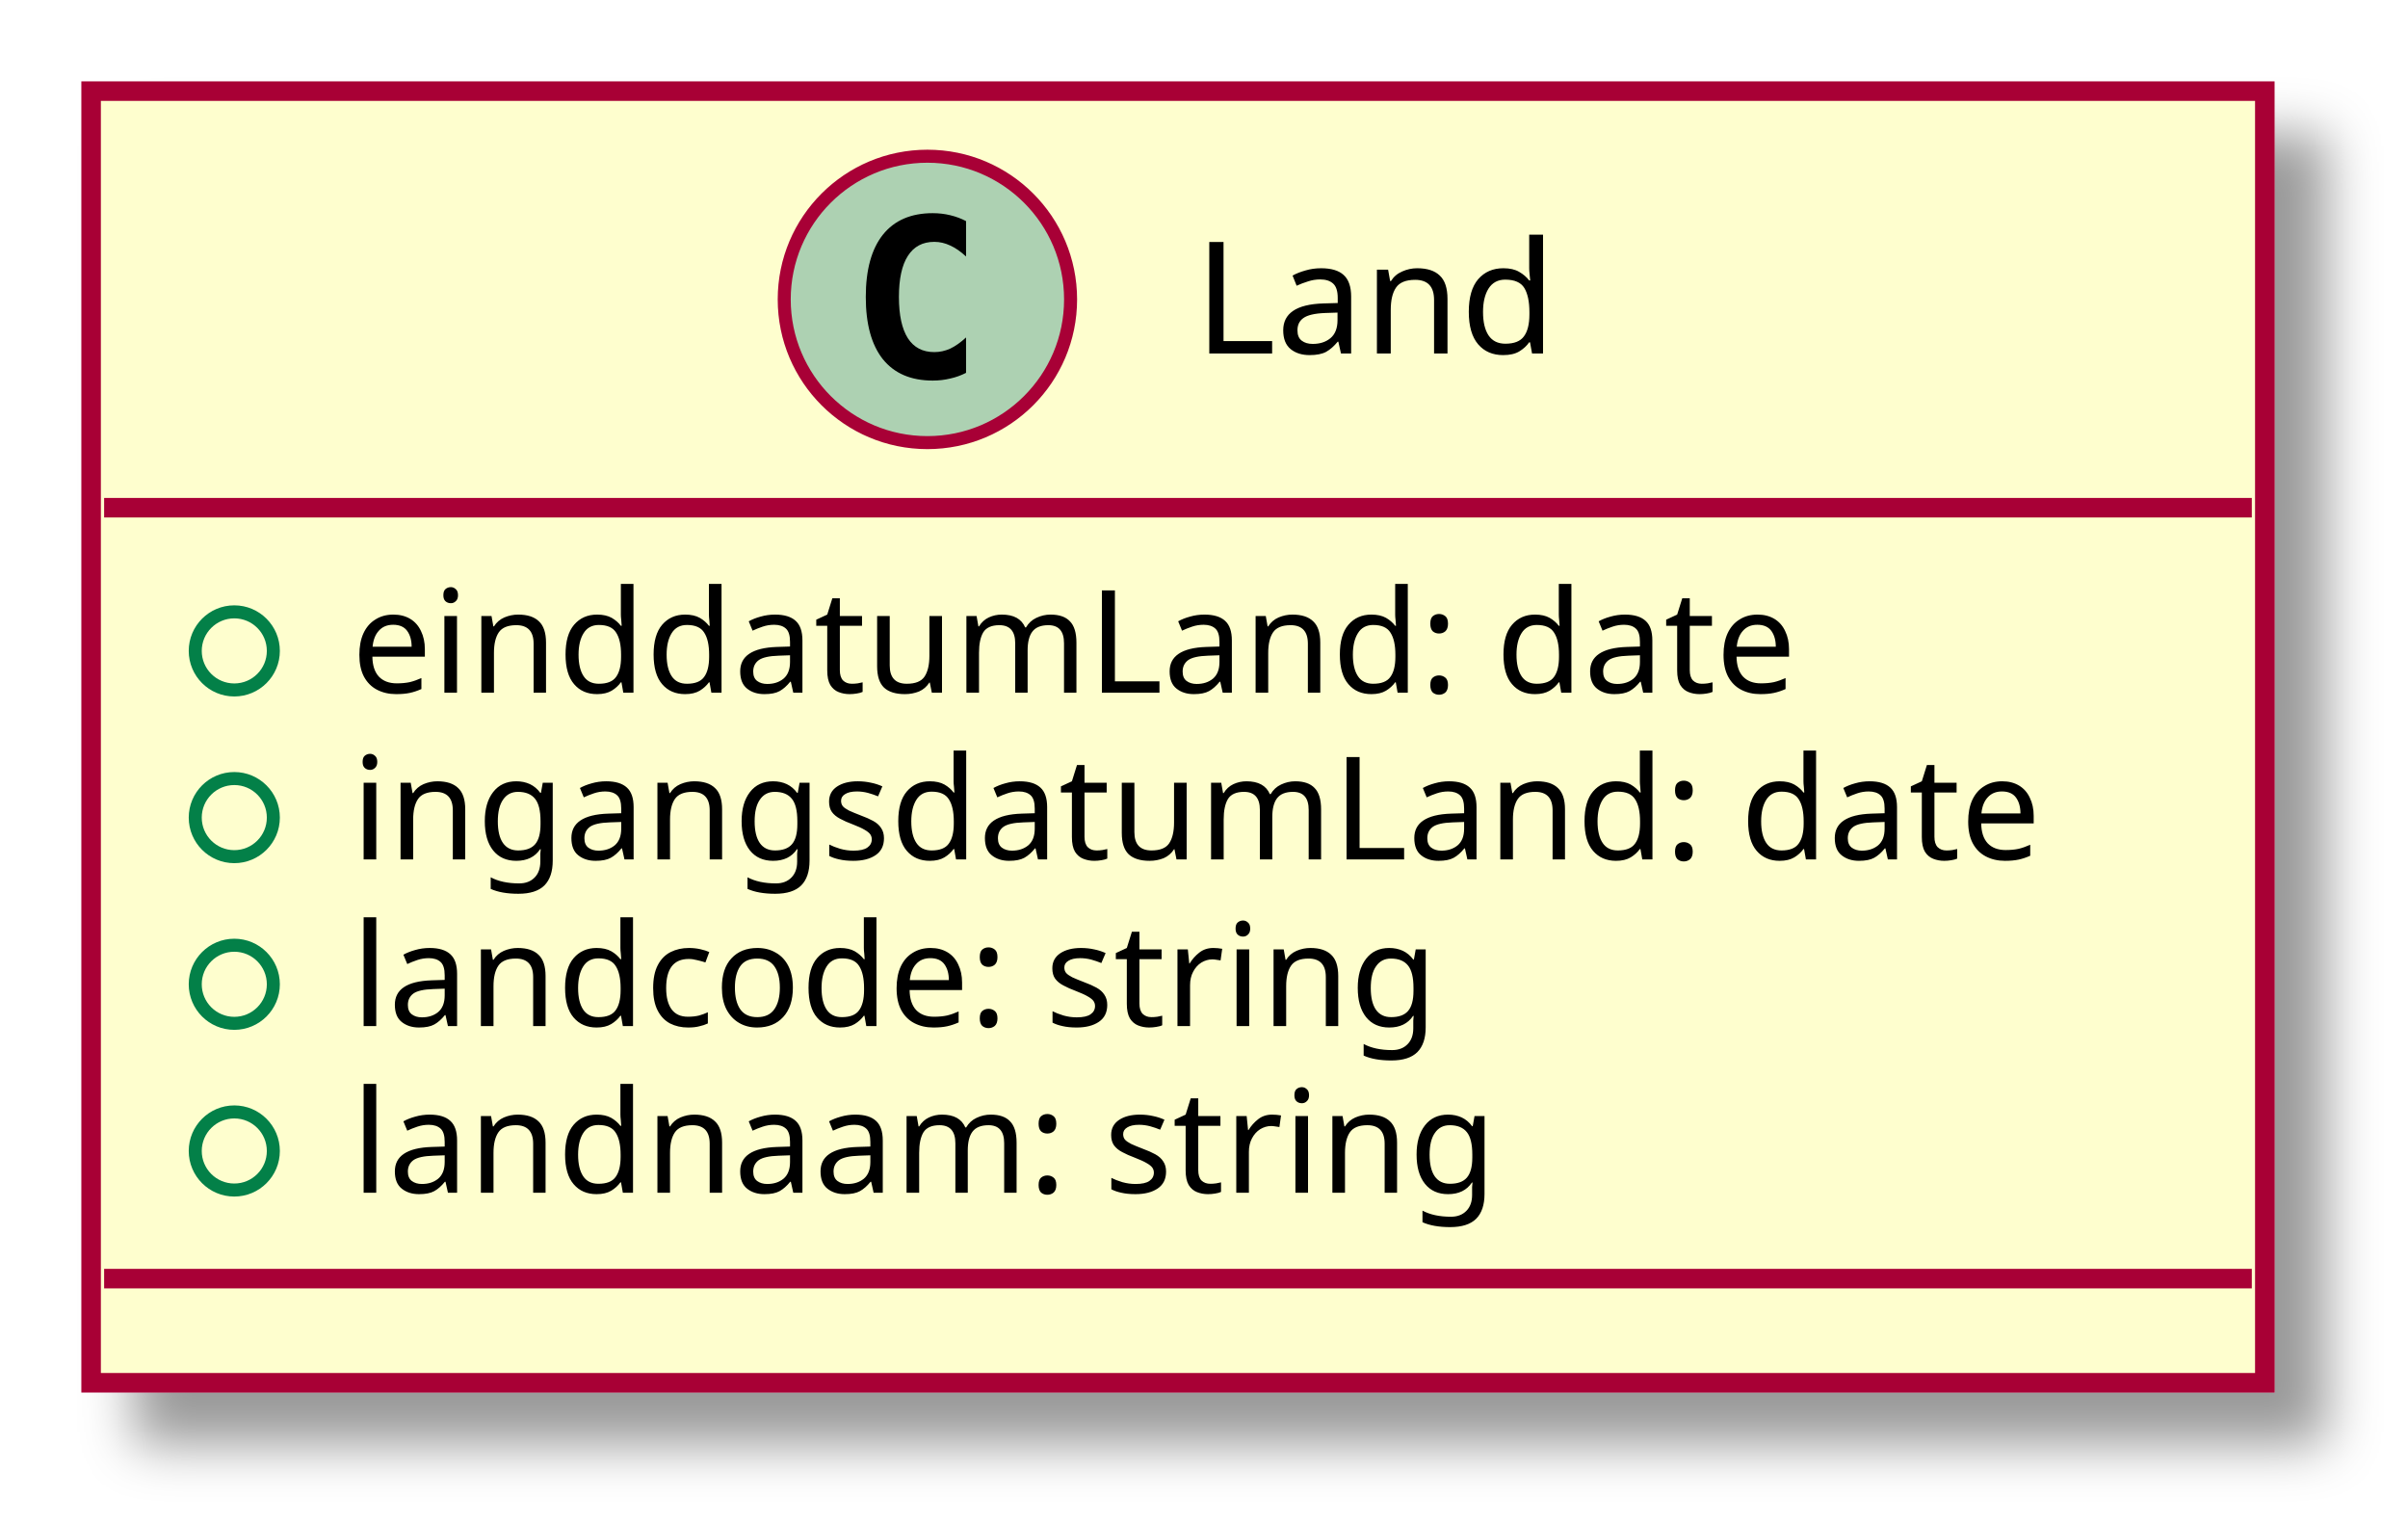
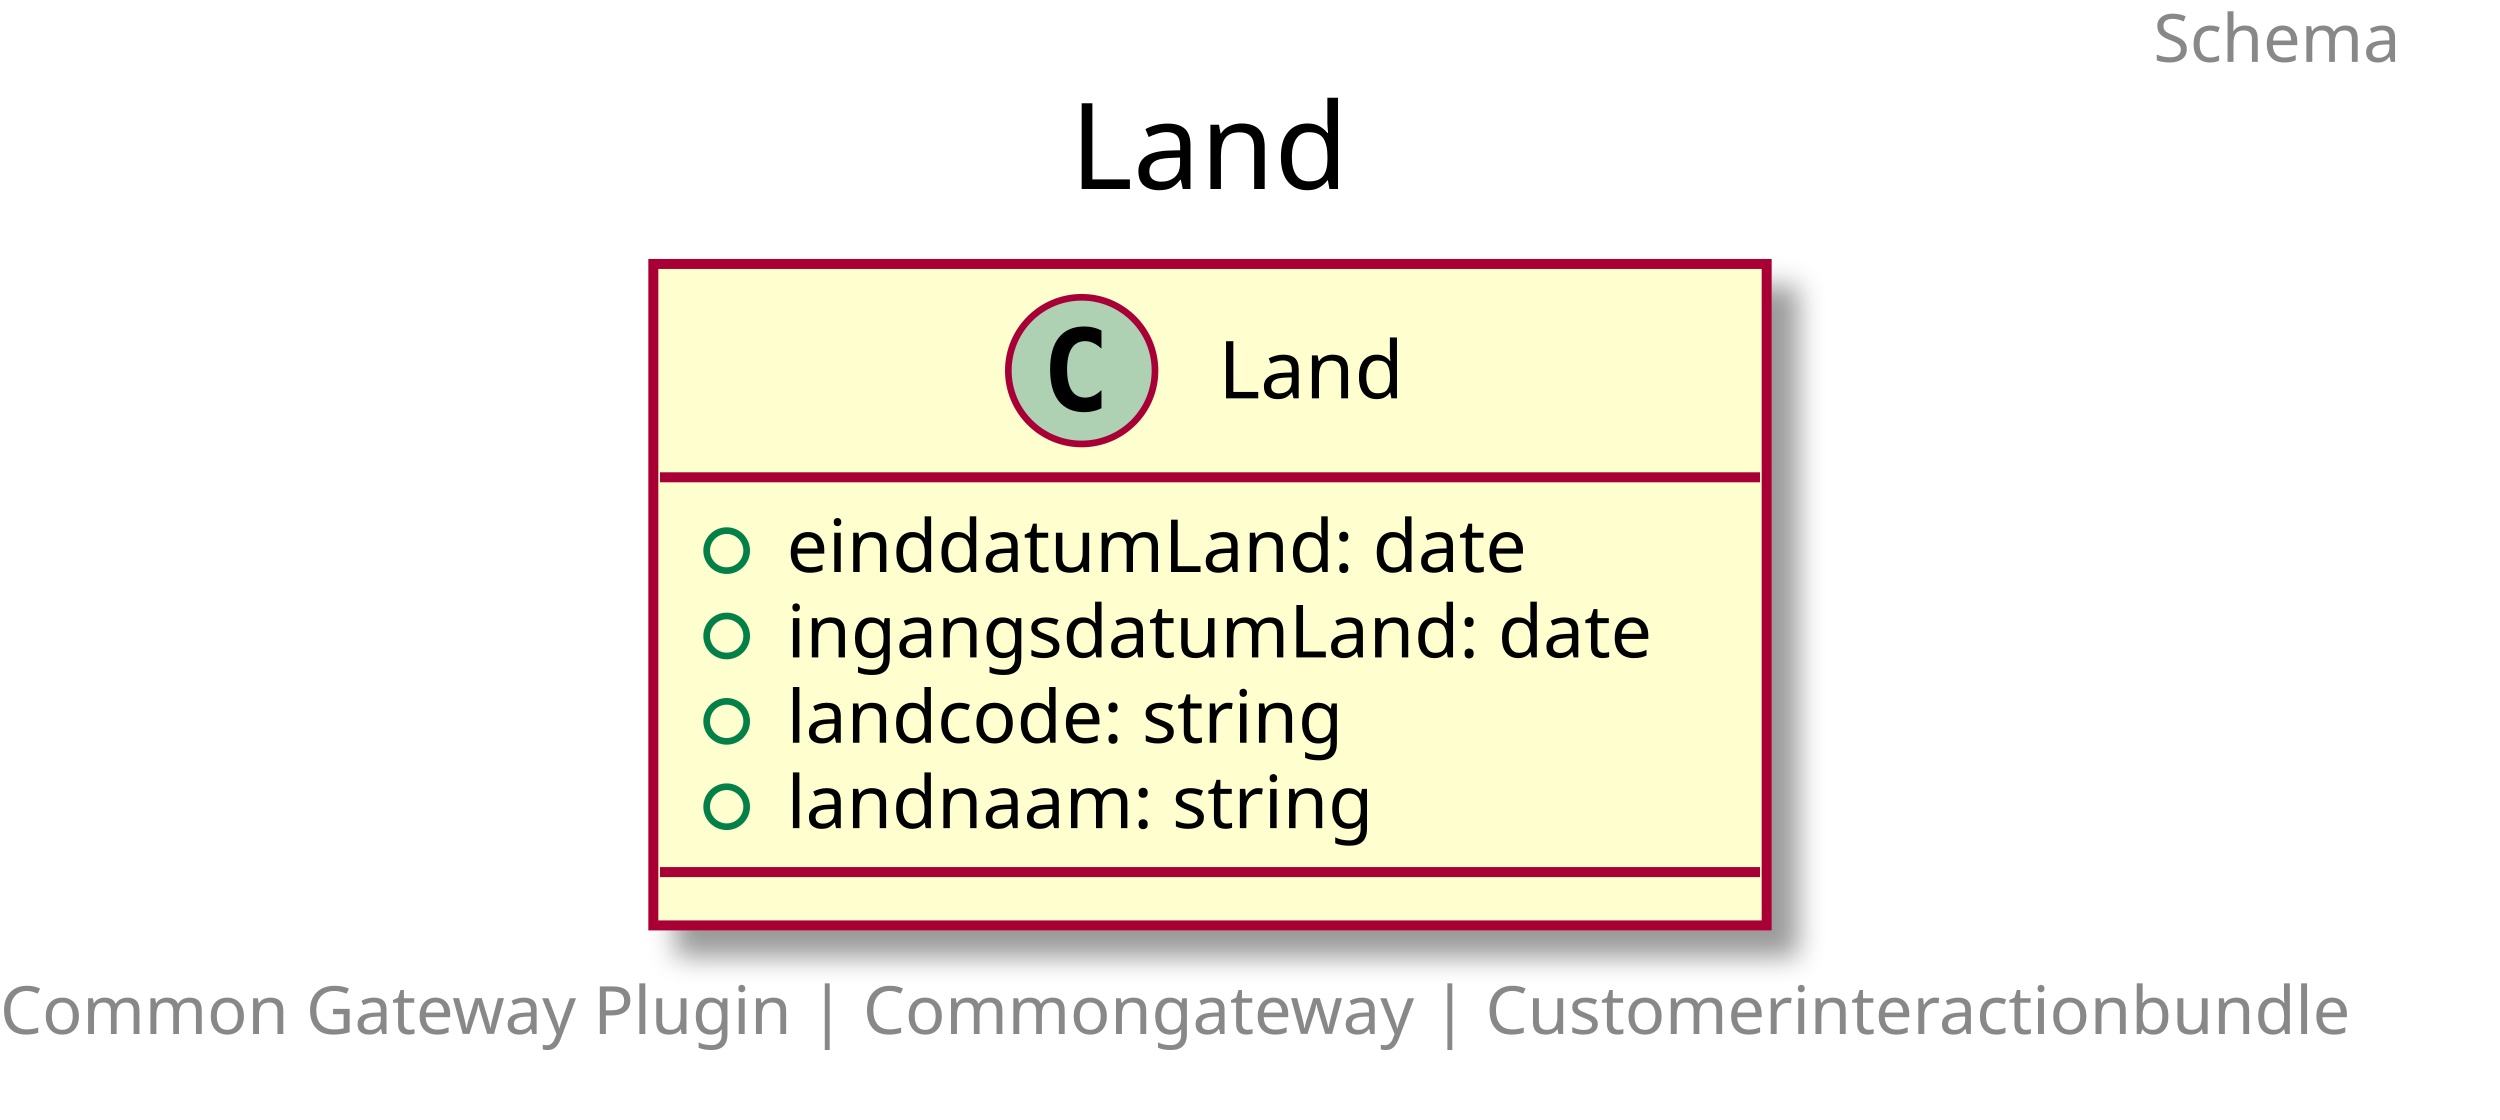
- <svg xmlns="http://www.w3.org/2000/svg" contentScriptType="application/ecmascript" contentStyleType="text/css" height="117px" preserveAspectRatio="none" style="width:185px;height:117px;" version="1.1" viewBox="0 0 185 117" width="185px" zoomAndPan="magnify">
+ <svg xmlns="http://www.w3.org/2000/svg" contentScriptType="application/ecmascript" contentStyleType="text/css" height="168px" preserveAspectRatio="none" style="width:375px;height:168px;" version="1.1" viewBox="0 0 375 168" width="375px" zoomAndPan="magnify">
  <defs>
-     <filter height="300%" id="f1sqdoap9sb2dg" width="300%" x="-1" y="-1">
+     <filter height="300%" id="fox1fkndbg3dj" width="300%" x="-1" y="-1">
      <feGaussianBlur result="blurOut" stdDeviation="2.0" />
      <feColorMatrix in="blurOut" result="blurOut2" type="matrix" values="0 0 0 0 0 0 0 0 0 0 0 0 0 0 0 0 0 0 .4 0" />
      <feOffset dx="4.0" dy="4.0" in="blurOut2" result="blurOut3" />
      <feBlend in="SourceGraphic" in2="blurOut3" mode="normal" />
    </filter>
  </defs>
  <g>
-     <rect fill="#FEFECE" filter="url(#f1sqdoap9sb2dg)" height="99.219" id="Land" style="stroke: #A80036; stroke-width: 1.5;" width="167" x="7" y="7" />
-     <ellipse cx="71.25" cy="23" fill="#ADD1B2" rx="11" ry="11" style="stroke: #A80036; stroke-width: 1.0;" />
-     <path d="M74.219,28.641 Q73.641,28.938 73,29.078 Q72.359,29.234 71.656,29.234 Q69.156,29.234 67.828,27.594 Q66.516,25.938 66.516,22.812 Q66.516,19.688 67.828,18.031 Q69.156,16.375 71.656,16.375 Q72.359,16.375 73,16.531 Q73.656,16.688 74.219,16.984 L74.219,19.703 Q73.594,19.125 73,18.859 Q72.406,18.578 71.781,18.578 Q70.438,18.578 69.75,19.656 Q69.062,20.719 69.062,22.812 Q69.062,24.906 69.75,25.984 Q70.438,27.047 71.781,27.047 Q72.406,27.047 73,26.781 Q73.594,26.5 74.219,25.922 L74.219,28.641 Z " />
-     <text fill="#000000" font-family="sans-serif" font-size="12" lengthAdjust="spacingAndGlyphs" textLength="30" x="91.75" y="27.154">Land</text>
-     <line style="stroke: #A80036; stroke-width: 1.5;" x1="8" x2="173" y1="39" y2="39" />
-     <ellipse cx="18" cy="50" fill="none" rx="3" ry="3" style="stroke: #038048; stroke-width: 1.0;" />
-     <text fill="#000000" font-family="sans-serif" font-size="11" lengthAdjust="spacingAndGlyphs" textLength="120" x="27" y="53.21">einddatumLand: date</text>
-     <ellipse cx="18" cy="62.805" fill="none" rx="3" ry="3" style="stroke: #038048; stroke-width: 1.0;" />
-     <text fill="#000000" font-family="sans-serif" font-size="11" lengthAdjust="spacingAndGlyphs" textLength="141" x="27" y="66.015">ingangsdatumLand: date</text>
-     <ellipse cx="18" cy="75.609" fill="none" rx="3" ry="3" style="stroke: #038048; stroke-width: 1.0;" />
-     <text fill="#000000" font-family="sans-serif" font-size="11" lengthAdjust="spacingAndGlyphs" textLength="92" x="27" y="78.82">landcode: string</text>
-     <ellipse cx="18" cy="88.414" fill="none" rx="3" ry="3" style="stroke: #038048; stroke-width: 1.0;" />
-     <text fill="#000000" font-family="sans-serif" font-size="11" lengthAdjust="spacingAndGlyphs" textLength="97" x="27" y="91.624">landnaam: string</text>
-     <line style="stroke: #A80036; stroke-width: 1.5;" x1="8" x2="173" y1="98.219" y2="98.219" />
+     <text fill="#888888" font-family="sans-serif" font-size="10" lengthAdjust="spacingAndGlyphs" textLength="40" x="323" y="9.282">Schema</text>
+     <text fill="#000000" font-family="sans-serif" font-size="18" lengthAdjust="spacingAndGlyphs" textLength="42" x="160.5" y="28.349">Land</text>
+     <rect fill="#FEFECE" filter="url(#fox1fkndbg3dj)" height="99.219" id="Land" style="stroke: #A80036; stroke-width: 1.5;" width="167" x="98" y="39.594" />
+     <ellipse cx="162.25" cy="55.594" fill="#ADD1B2" rx="11" ry="11" style="stroke: #A80036; stroke-width: 1.0;" />
+     <path d="M165.219,61.234 Q164.641,61.531 164,61.672 Q163.359,61.828 162.656,61.828 Q160.156,61.828 158.828,60.188 Q157.516,58.531 157.516,55.406 Q157.516,52.281 158.828,50.625 Q160.156,48.969 162.656,48.969 Q163.359,48.969 164,49.125 Q164.656,49.281 165.219,49.578 L165.219,52.297 Q164.594,51.719 164,51.453 Q163.406,51.172 162.781,51.172 Q161.438,51.172 160.75,52.25 Q160.062,53.312 160.062,55.406 Q160.062,57.5 160.75,58.578 Q161.438,59.641 162.781,59.641 Q163.406,59.641 164,59.375 Q164.594,59.094 165.219,58.516 L165.219,61.234 Z " />
+     <text fill="#000000" font-family="sans-serif" font-size="12" lengthAdjust="spacingAndGlyphs" textLength="30" x="182.75" y="59.748">Land</text>
+     <line style="stroke: #A80036; stroke-width: 1.5;" x1="99" x2="264" y1="71.594" y2="71.594" />
+     <ellipse cx="109" cy="82.594" fill="none" rx="3" ry="3" style="stroke: #038048; stroke-width: 1.0;" />
+     <text fill="#000000" font-family="sans-serif" font-size="11" lengthAdjust="spacingAndGlyphs" textLength="120" x="118" y="85.804">einddatumLand: date</text>
+     <ellipse cx="109" cy="95.398" fill="none" rx="3" ry="3" style="stroke: #038048; stroke-width: 1.0;" />
+     <text fill="#000000" font-family="sans-serif" font-size="11" lengthAdjust="spacingAndGlyphs" textLength="141" x="118" y="98.609">ingangsdatumLand: date</text>
+     <ellipse cx="109" cy="108.203" fill="none" rx="3" ry="3" style="stroke: #038048; stroke-width: 1.0;" />
+     <text fill="#000000" font-family="sans-serif" font-size="11" lengthAdjust="spacingAndGlyphs" textLength="92" x="118" y="111.414">landcode: string</text>
+     <ellipse cx="109" cy="121.008" fill="none" rx="3" ry="3" style="stroke: #038048; stroke-width: 1.0;" />
+     <text fill="#000000" font-family="sans-serif" font-size="11" lengthAdjust="spacingAndGlyphs" textLength="97" x="118" y="124.218">landnaam: string</text>
+     <line style="stroke: #A80036; stroke-width: 1.5;" x1="99" x2="264" y1="130.812" y2="130.812" />
+     <text fill="#888888" font-family="sans-serif" font-size="10" lengthAdjust="spacingAndGlyphs" textLength="363" x="0" y="155.095">Common Gateway Plugin | Commongateway | Customerinteractionbundle</text>
  </g>
</svg>
